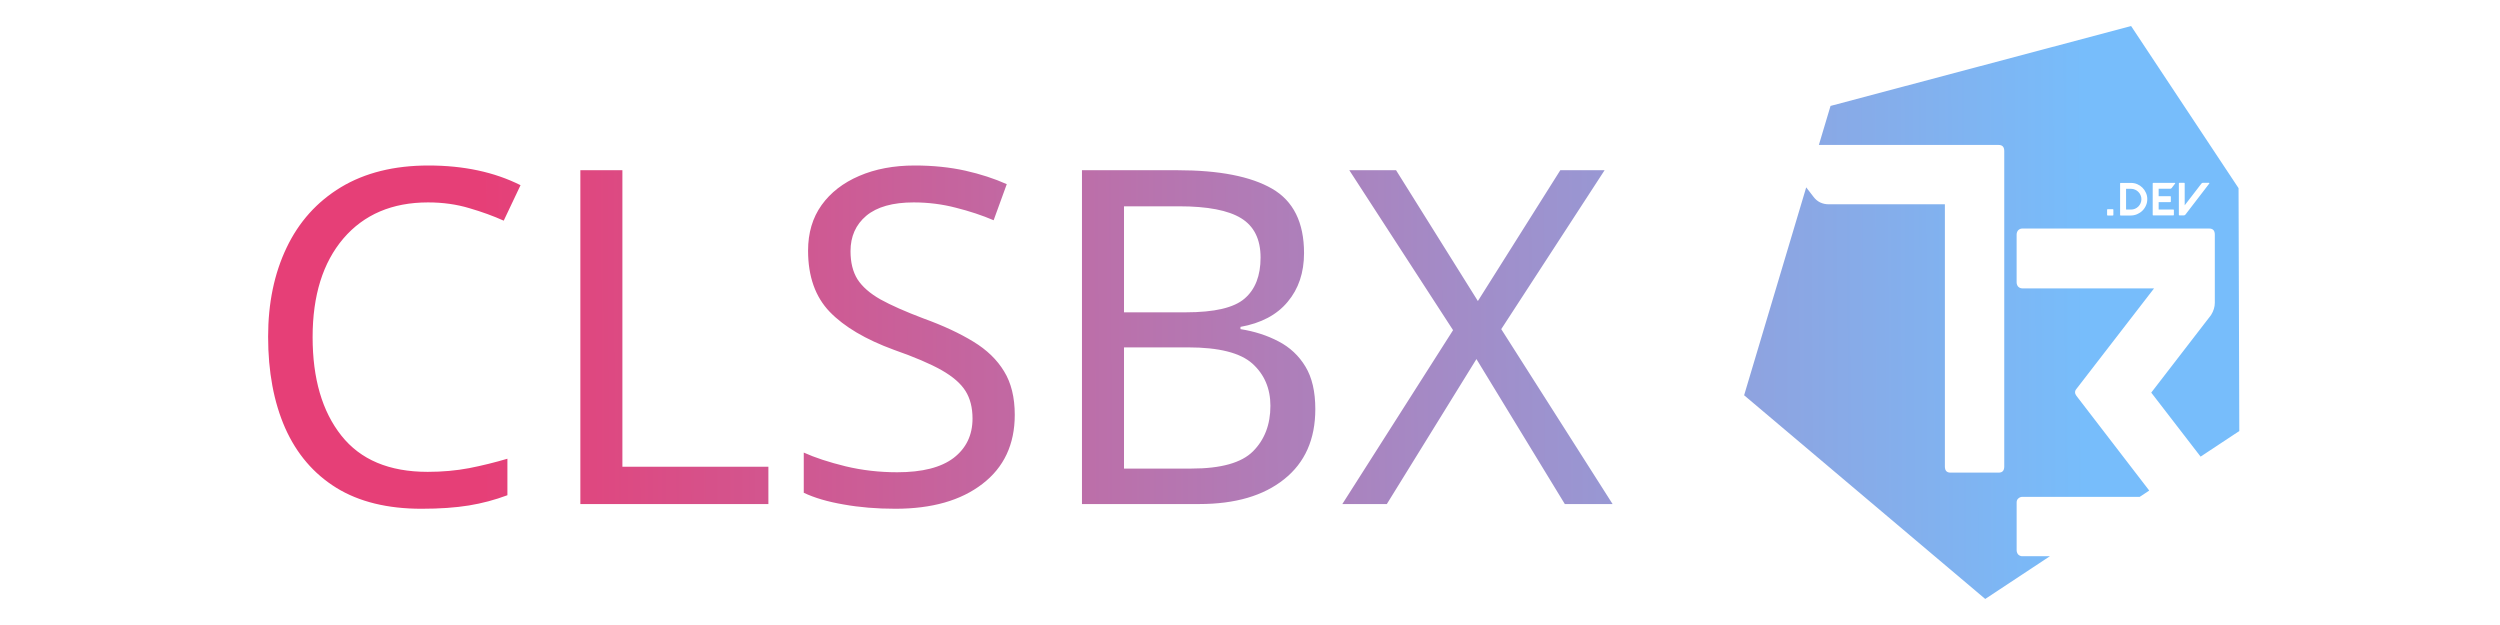
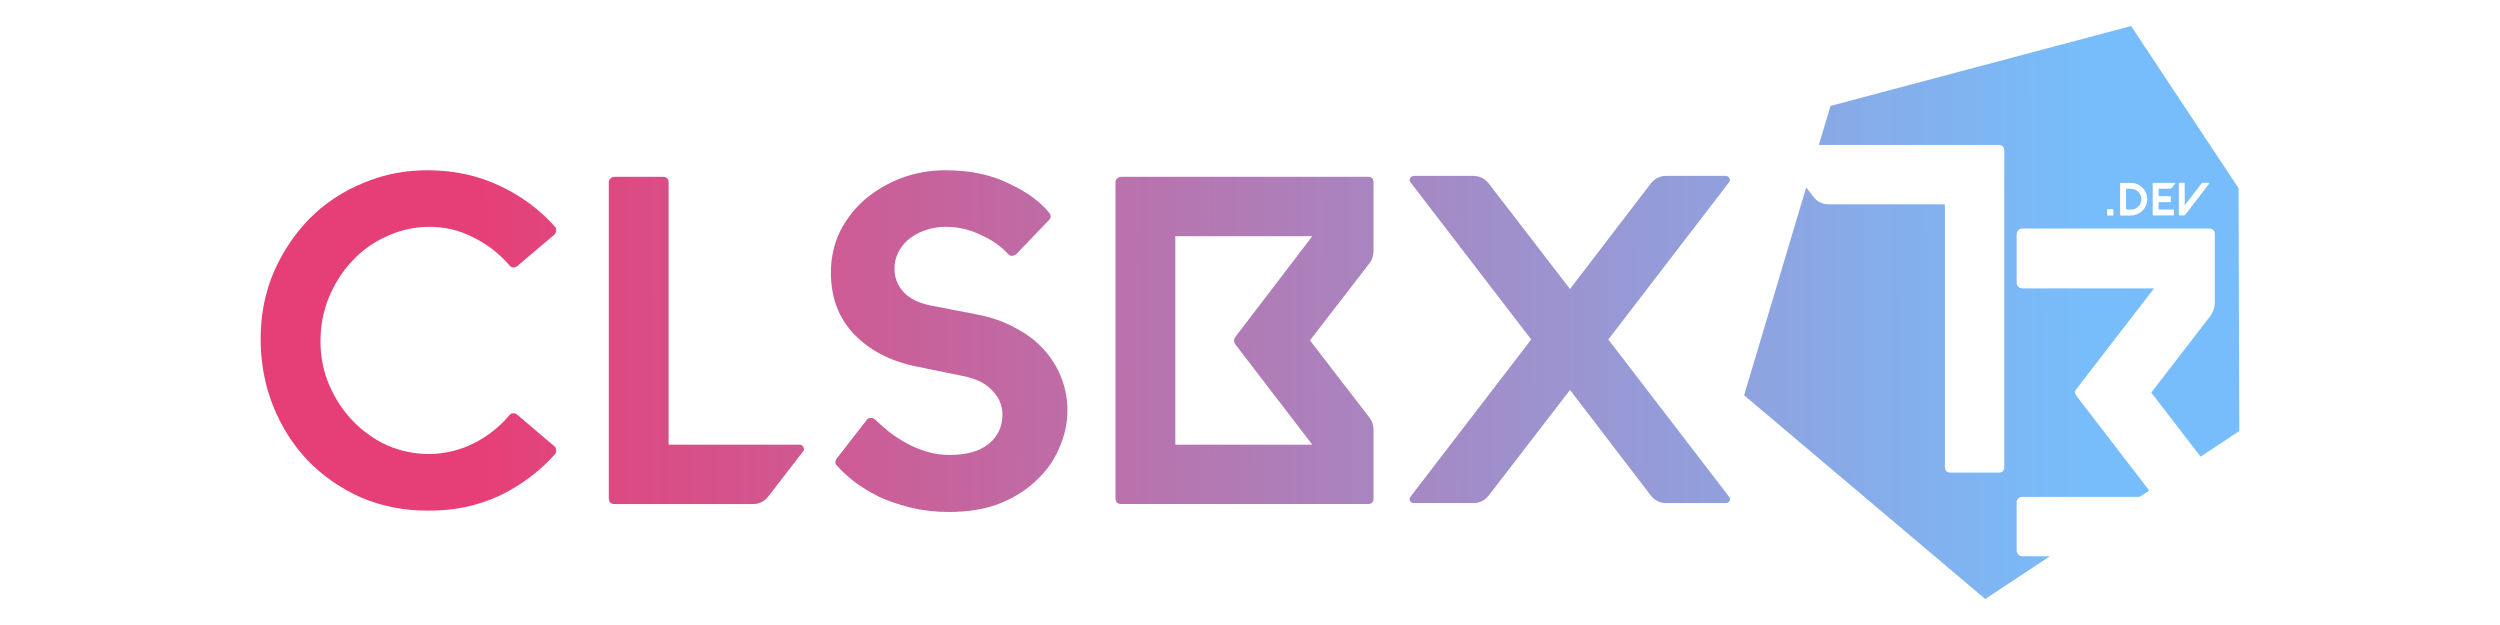
<svg xmlns="http://www.w3.org/2000/svg" xmlns:xlink="http://www.w3.org/1999/xlink" width="720" height="180" viewBox="0 0 190.5 47.625" version="1.1" id="svg8">
  <defs id="defs2">
    <linearGradient id="linearGradient864">
      <stop style="stop-color:#e63f77;stop-opacity:1" offset="0" id="stop860" />
      <stop style="stop-color:#77bdfb;stop-opacity:1" offset="1" id="stop862" />
    </linearGradient>
-     <linearGradient xlink:href="#linearGradient864" id="linearGradient866" x1="28.882" y1="25.479" x2="151.219" y2="25.017" gradientUnits="userSpaceOnUse" />
+     <linearGradient xlink:href="#linearGradient864" id="linearGradient838" gradientUnits="userSpaceOnUse" x1="28.882" y1="25.479" x2="151.219" y2="25.017" gradientTransform="translate(7.742874,0.1033796)" />
+     <linearGradient xlink:href="#linearGradient864" id="linearGradient857" gradientUnits="userSpaceOnUse" gradientTransform="translate(7.742874,0.1033796)" x1="28.882" y1="25.479" x2="151.219" y2="25.017" />
+     <linearGradient xlink:href="#linearGradient864" id="linearGradient859" gradientUnits="userSpaceOnUse" gradientTransform="translate(7.742874,0.1033796)" x1="28.882" y1="25.479" x2="151.219" y2="25.017" />
+     <linearGradient xlink:href="#linearGradient864" id="linearGradient861" gradientUnits="userSpaceOnUse" gradientTransform="translate(7.742874,0.1033796)" x1="28.882" y1="25.479" x2="151.219" y2="25.017" />
+     <linearGradient xlink:href="#linearGradient864" id="linearGradient863" gradientUnits="userSpaceOnUse" gradientTransform="translate(7.742874,0.1033796)" x1="28.882" y1="25.479" x2="151.219" y2="25.017" />
+     <linearGradient xlink:href="#linearGradient864" id="linearGradient865" gradientUnits="userSpaceOnUse" gradientTransform="translate(7.742874,0.1033796)" x1="28.882" y1="25.479" x2="151.219" y2="25.017" />
  </defs>
  <g id="layer1">
-     <g id="g858" transform="translate(7.742874,0.1033796)" style="fill-opacity:1;fill:url(#linearGradient866)">
-       <path id="path849" style="fill:url(#linearGradient866);fill-opacity:1;stroke-width:4.831" d="m 154.647,1.881 -22.903,6.087 -0.889,2.974 h 13.7 c 0.285,0 0.426,0.154 0.426,0.463 v 24.043 c 0,0.309 -0.141,0.463 -0.426,0.463 h -3.67 c -0.285,0 -0.428,-0.154 -0.428,-0.463 V 15.464 h -8.834 c -0.499,0 -0.891,-0.189 -1.176,-0.569 l -0.557,-0.722 -4.731,15.843 18.373,15.521 4.927,-3.256 h -2.108 c -0.119,0 -0.225,-0.048 -0.32,-0.143 -0.071,-0.095 -0.106,-0.203 -0.106,-0.322 v -3.633 c 0,-0.119 0.035,-0.212 0.106,-0.283 0.095,-0.095 0.201,-0.143 0.32,-0.143 h 8.952 l 0.725,-0.48 -5.545,-7.214 c -0.142,-0.19 -0.142,-0.368 0,-0.534 l 5.913,-7.658 h -10.046 c -0.119,0 -0.225,-0.048 -0.32,-0.143 -0.071,-0.095 -0.106,-0.203 -0.106,-0.322 V 17.776 c 0,-0.119 0.035,-0.227 0.106,-0.322 0.095,-0.095 0.201,-0.143 0.32,-0.143 h 14.248 c 0.285,0 0.428,0.154 0.428,0.463 v 5.202 c 0,0.309 -0.096,0.617 -0.285,0.925 l -4.559,5.913 3.76,4.877 2.95,-1.95 -0.057,-18.506 z m 5.48,11.943 h 0.45 l 0.006,0.004 c 0.009,0 0.02,0.004 0.027,0.016 0.006,0.011 0.006,0.022 -10e-4,0.031 l -1.824,2.376 c -0.03,0.038 -0.069,0.057 -0.117,0.057 h -0.34 c -0.027,0 -0.042,-0.013 -0.042,-0.042 v -2.398 c 0,-0.011 0.003,-0.021 0.014,-0.028 0.006,-0.009 0.017,-0.012 0.027,-0.012 h 0.365 c 0.009,0 0.02,0.004 0.03,0.012 0.006,0.007 0.009,0.016 0.009,0.028 V 15.541 l 1.277,-1.659 c 0.03,-0.038 0.071,-0.057 0.118,-0.057 z m -3.793,0.007 h 0.003 1.642 c 0.014,0 0.024,0.006 0.027,0.018 0.006,0.009 0.006,0.02 -0.003,0.031 l -0.263,0.343 c -0.03,0.038 -0.069,0.057 -0.117,0.057 h -0.877 v 0.567 h 0.887 c 0.027,0 0.042,0.015 0.042,0.043 v 0.362 c 0,0.031 -0.014,0.045 -0.042,0.045 h -0.887 v 0.565 h 1.12 c 0.009,0 0.02,0.004 0.027,0.012 0.009,0.007 0.014,0.016 0.014,0.028 v 0.365 c 0,0.028 -0.017,0.042 -0.043,0.042 h -1.532 c -0.009,0 -0.02,-0.002 -0.03,-0.009 -0.006,-0.009 -0.009,-0.02 -0.009,-0.031 V 13.873 c 0,-0.011 0.003,-0.021 0.009,-0.028 0.009,-0.009 0.017,-0.014 0.03,-0.014 z m -2.485,0.004 h 0.791 c 0.17,0 0.329,0.032 0.478,0.096 0.149,0.064 0.278,0.152 0.39,0.263 0.111,0.109 0.2,0.237 0.266,0.386 0.069,0.147 0.104,0.303 0.106,0.471 0.003,0.175 -0.027,0.34 -0.096,0.494 -0.066,0.154 -0.157,0.288 -0.273,0.404 -0.116,0.114 -0.251,0.203 -0.407,0.27 -0.154,0.066 -0.319,0.099 -0.494,0.099 h -0.762 c -0.009,0 -0.024,-0.004 -0.03,-0.011 -0.006,-0.009 -0.009,-0.018 -0.009,-0.03 v -2.402 c 0,-0.011 0.003,-0.021 0.009,-0.028 0.009,-0.009 0.017,-0.012 0.03,-0.012 z m 0.414,0.447 v 1.583 h 0.379 c 0.109,0 0.21,-0.021 0.304,-0.061 0.097,-0.043 0.181,-0.1 0.252,-0.17 0.073,-0.073 0.13,-0.156 0.17,-0.25 0.043,-0.097 0.064,-0.201 0.064,-0.31 0,-0.109 -0.02,-0.21 -0.064,-0.304 -0.04,-0.097 -0.097,-0.181 -0.17,-0.252 -0.071,-0.073 -0.155,-0.13 -0.252,-0.17 -0.095,-0.043 -0.196,-0.064 -0.304,-0.064 z m -1.398,1.555 h 0.386 c 0.03,0 0.045,0.014 0.045,0.045 v 0.391 c 0,0.031 -0.014,0.045 -0.045,0.045 h -0.386 c -0.03,0 -0.047,-0.014 -0.047,-0.045 V 15.882 c 0,-0.031 0.017,-0.045 0.047,-0.045 z" />
-       <text xml:space="preserve" style="font-style:normal;font-weight:normal;font-size:35.62px;line-height:1.25;font-family:sans-serif;fill:url(#linearGradient866);fill-opacity:1;stroke:none;stroke-width:0.89" x="10.515" y="38.305" id="text848">
-         <tspan id="tspan846" x="10.515" y="38.305" style="font-style:normal;font-variant:normal;font-weight:normal;font-stretch:normal;font-family:VALORANT;-inkscape-font-specification:VALORANT;fill:url(#linearGradient866);fill-opacity:1;stroke-width:0.89">CLSBX</tspan>
-       </text>
-     </g>
+     <path id="path849" style="fill:url(#linearGradient838);fill-opacity:1;stroke-width:4.831" d="m 162.39,1.984 -22.903,6.087 -0.889,2.974 h 13.7 c 0.285,0 0.426,0.154 0.426,0.463 v 24.043 c 0,0.309 -0.141,0.463 -0.426,0.463 h -3.67 c -0.285,0 -0.428,-0.154 -0.428,-0.463 V 15.568 h -8.834 c -0.499,0 -0.891,-0.189 -1.176,-0.569 l -0.557,-0.722 -4.731,15.843 18.373,15.521 4.927,-3.256 h -2.108 c -0.119,0 -0.225,-0.048 -0.32,-0.143 -0.071,-0.095 -0.106,-0.203 -0.106,-0.322 v -3.633 c 0,-0.119 0.035,-0.212 0.106,-0.283 0.095,-0.095 0.201,-0.143 0.32,-0.143 h 8.952 l 0.725,-0.48 -5.545,-7.214 c -0.142,-0.19 -0.142,-0.368 0,-0.534 l 5.913,-7.658 h -10.046 c -0.119,0 -0.225,-0.048 -0.32,-0.143 -0.071,-0.095 -0.106,-0.203 -0.106,-0.322 V 17.879 c 0,-0.119 0.035,-0.227 0.106,-0.322 0.095,-0.095 0.201,-0.143 0.32,-0.143 h 14.248 c 0.285,0 0.428,0.154 0.428,0.463 v 5.202 c 0,0.309 -0.096,0.617 -0.285,0.925 l -4.559,5.913 3.76,4.877 2.95,-1.95 -0.057,-18.506 z m 5.48,11.943 h 0.45 l 0.006,0.004 c 0.009,0 0.02,0.004 0.027,0.016 0.006,0.011 0.006,0.022 -0.001,0.031 l -1.824,2.376 c -0.03,0.038 -0.069,0.057 -0.117,0.057 h -0.34 c -0.027,0 -0.042,-0.013 -0.042,-0.042 v -2.398 c 0,-0.011 0.003,-0.021 0.014,-0.028 0.006,-0.009 0.017,-0.012 0.027,-0.012 h 0.365 c 0.009,0 0.02,0.004 0.03,0.012 0.006,0.007 0.009,0.016 0.009,0.028 v 1.673 l 1.277,-1.659 c 0.03,-0.038 0.071,-0.057 0.118,-0.057 z m -3.793,0.007 h 0.003 1.642 c 0.014,0 0.024,0.006 0.027,0.018 0.006,0.009 0.006,0.02 -0.003,0.031 l -0.263,0.343 c -0.03,0.038 -0.069,0.057 -0.117,0.057 h -0.877 v 0.567 h 0.887 c 0.027,0 0.042,0.015 0.042,0.043 v 0.362 c 0,0.031 -0.014,0.045 -0.042,0.045 h -0.887 v 0.565 h 1.12 c 0.009,0 0.02,0.004 0.027,0.012 0.009,0.007 0.014,0.016 0.014,0.028 v 0.365 c 0,0.028 -0.017,0.042 -0.043,0.042 h -1.532 c -0.009,0 -0.02,-0.002 -0.03,-0.009 -0.006,-0.009 -0.009,-0.02 -0.009,-0.031 V 13.976 c 0,-0.011 0.003,-0.021 0.009,-0.028 0.009,-0.009 0.017,-0.014 0.03,-0.014 z m -2.485,0.004 h 0.791 c 0.17,0 0.329,0.032 0.478,0.096 0.149,0.064 0.278,0.152 0.39,0.263 0.111,0.109 0.2,0.237 0.266,0.386 0.069,0.147 0.104,0.303 0.106,0.471 0.003,0.175 -0.027,0.34 -0.096,0.494 -0.066,0.154 -0.157,0.288 -0.273,0.404 -0.116,0.114 -0.251,0.203 -0.407,0.27 -0.154,0.066 -0.319,0.099 -0.494,0.099 h -0.762 c -0.009,0 -0.024,-0.004 -0.03,-0.011 -0.006,-0.009 -0.009,-0.018 -0.009,-0.03 v -2.402 c 0,-0.011 0.003,-0.021 0.009,-0.028 0.009,-0.009 0.017,-0.012 0.03,-0.012 z m 0.414,0.447 v 1.583 h 0.379 c 0.109,0 0.21,-0.021 0.304,-0.061 0.097,-0.043 0.181,-0.1 0.252,-0.17 0.073,-0.073 0.13,-0.156 0.17,-0.25 0.043,-0.097 0.064,-0.201 0.064,-0.31 0,-0.109 -0.02,-0.21 -0.064,-0.304 -0.04,-0.097 -0.097,-0.181 -0.17,-0.252 -0.071,-0.073 -0.155,-0.13 -0.252,-0.17 -0.095,-0.043 -0.196,-0.064 -0.304,-0.064 z m -1.398,1.555 h 0.386 c 0.03,0 0.045,0.014 0.045,0.045 v 0.391 c 0,0.031 -0.014,0.045 -0.045,0.045 h -0.386 c -0.03,0 -0.047,-0.014 -0.047,-0.045 V 15.985 c 0,-0.031 0.017,-0.045 0.047,-0.045 z" />
+     <path d="m 19.86,25.834 q 0,-2.743 0.997,-5.094 1.033,-2.351 2.743,-4.096 1.745,-1.745 4.096,-2.707 2.351,-0.997 5.058,-0.962 2.885,0.036 5.307,1.175 2.458,1.14 4.239,3.135 0.107,0.142 0.071,0.321 0,0.178 -0.142,0.285 l -2.814,2.387 q -0.142,0.107 -0.321,0.107 -0.178,-0.036 -0.285,-0.178 -1.175,-1.354 -2.778,-2.137 -1.603,-0.819 -3.455,-0.784 -1.674,0.036 -3.17,0.748 -1.496,0.677 -2.6,1.888 -1.104,1.175 -1.745,2.743 -0.641,1.567 -0.641,3.348 0,1.781 0.677,3.348 0.677,1.567 1.817,2.743 1.14,1.175 2.636,1.852 1.496,0.641 3.206,0.641 1.781,-0.036 3.348,-0.819 1.567,-0.784 2.707,-2.137 0.107,-0.142 0.285,-0.142 0.178,-0.036 0.321,0.107 l 2.814,2.387 q 0.142,0.107 0.142,0.285 0.036,0.178 -0.071,0.321 -1.817,2.03 -4.31,3.206 -2.493,1.14 -5.45,1.104 -2.671,0 -5.022,-0.997 -2.315,-1.033 -4.025,-2.778 -1.71,-1.781 -2.671,-4.168 -0.962,-2.387 -0.962,-5.129 z" style="font-style:normal;font-variant:normal;font-weight:normal;font-stretch:normal;font-size:35.62px;line-height:1.25;font-family:VALORANT;-inkscape-font-specification:VALORANT;fill:url(#linearGradient857);fill-opacity:1;stroke:none;stroke-width:0.89" id="path845" />
+     <path d="m 46.817,13.474 h 3.669 q 0.463,0 0.463,0.427 v 19.983 h 9.974 q 0.214,0 0.285,0.178 0.107,0.178 0,0.321 l -2.671,3.455 q -0.463,0.57 -1.14,0.57 h -10.579 q -0.178,0 -0.321,-0.107 -0.107,-0.142 -0.107,-0.321 V 13.902 q 0,-0.178 0.107,-0.285 0.142,-0.142 0.321,-0.142 z" style="font-style:normal;font-variant:normal;font-weight:normal;font-stretch:normal;font-size:35.62px;line-height:1.25;font-family:VALORANT;-inkscape-font-specification:VALORANT;fill:url(#linearGradient859);fill-opacity:1;stroke:none;stroke-width:0.89" id="path847" />
+     <path d="m 63.314,20.776 q 0,-1.674 0.677,-3.099 0.712,-1.425 1.888,-2.458 1.211,-1.033 2.778,-1.639 1.603,-0.606 3.384,-0.606 2.778,0 4.809,0.997 2.066,0.962 3.099,2.244 0.249,0.321 -0.036,0.57 l -2.458,2.565 q -0.142,0.142 -0.356,0.142 -0.178,0 -0.321,-0.178 -0.321,-0.356 -0.819,-0.712 -0.463,-0.356 -1.104,-0.641 -0.606,-0.321 -1.318,-0.499 -0.712,-0.178 -1.46,-0.178 -0.89,0 -1.639,0.285 -0.712,0.249 -1.211,0.677 -0.499,0.427 -0.784,0.997 -0.285,0.57 -0.285,1.211 0,1.033 0.677,1.781 0.677,0.748 2.03,1.033 l 3.491,0.677 q 1.71,0.321 2.992,1.033 1.318,0.677 2.173,1.639 0.89,0.962 1.354,2.173 0.463,1.175 0.463,2.493 0,1.425 -0.606,2.814 -0.57,1.389 -1.745,2.493 -1.14,1.104 -2.814,1.781 -1.674,0.641 -3.847,0.641 -1.532,0 -2.885,-0.321 -1.318,-0.321 -2.422,-0.819 -1.069,-0.534 -1.888,-1.14 -0.819,-0.641 -1.354,-1.247 -0.249,-0.249 0,-0.57 l 2.244,-2.885 q 0.107,-0.178 0.285,-0.178 0.214,-0.036 0.356,0.107 0.499,0.463 1.104,0.962 0.606,0.463 1.318,0.855 0.712,0.392 1.532,0.641 0.819,0.249 1.745,0.249 1.959,0 2.992,-0.855 1.033,-0.855 1.033,-2.208 0,-1.069 -0.784,-1.852 -0.748,-0.819 -2.244,-1.104 L 69.868,27.936 Q 66.876,27.331 65.095,25.478 63.314,23.626 63.314,20.776 Z" style="font-style:normal;font-variant:normal;font-weight:normal;font-stretch:normal;font-size:35.62px;line-height:1.25;font-family:VALORANT;-inkscape-font-specification:VALORANT;fill:url(#linearGradient861);fill-opacity:1;stroke:none;stroke-width:0.89" id="path850" />
+     <path d="m 85.429,13.474 h 18.807 q 0.427,0 0.427,0.427 v 5.236 q 0,0.499 -0.285,0.89 l -4.559,5.913 4.559,5.913 q 0.285,0.392 0.285,0.89 v 5.236 q 0,0.427 -0.427,0.427 H 85.429 q -0.178,0 -0.321,-0.107 -0.107,-0.142 -0.107,-0.321 V 13.902 q 0,-0.178 0.107,-0.285 0.142,-0.142 0.321,-0.142 z M 99.997,33.885 94.12,26.226 q -0.178,-0.285 0,-0.534 l 5.877,-7.694 H 89.56 v 15.886 z" style="font-style:normal;font-variant:normal;font-weight:normal;font-stretch:normal;font-size:35.62px;line-height:1.25;font-family:VALORANT;-inkscape-font-specification:VALORANT;fill:url(#linearGradient863);fill-opacity:1;stroke:none;stroke-width:0.89" id="path852" />
+     <path d="m 107.488,37.838 9.19,-11.968 -9.19,-11.968 q -0.142,-0.142 -0.036,-0.321 0.107,-0.178 0.285,-0.178 h 4.524 q 0.712,0 1.175,0.57 l 6.198,8.05 6.162,-8.05 q 0.463,-0.57 1.175,-0.57 h 4.524 q 0.214,0 0.285,0.178 0.107,0.178 -0.036,0.321 l -9.19,11.968 9.19,11.968 q 0.142,0.178 0.036,0.356 -0.071,0.142 -0.285,0.142 h -4.524 q -0.712,0 -1.175,-0.57 l -6.162,-8.05 -6.198,8.05 q -0.463,0.57 -1.175,0.57 h -4.524 q -0.178,0 -0.285,-0.142 -0.107,-0.178 0.036,-0.356 z" style="font-style:normal;font-variant:normal;font-weight:normal;font-stretch:normal;font-size:35.62px;line-height:1.25;font-family:VALORANT;-inkscape-font-specification:VALORANT;fill:url(#linearGradient865);fill-opacity:1;stroke:none;stroke-width:0.89" id="path854" />
  </g>
</svg>
